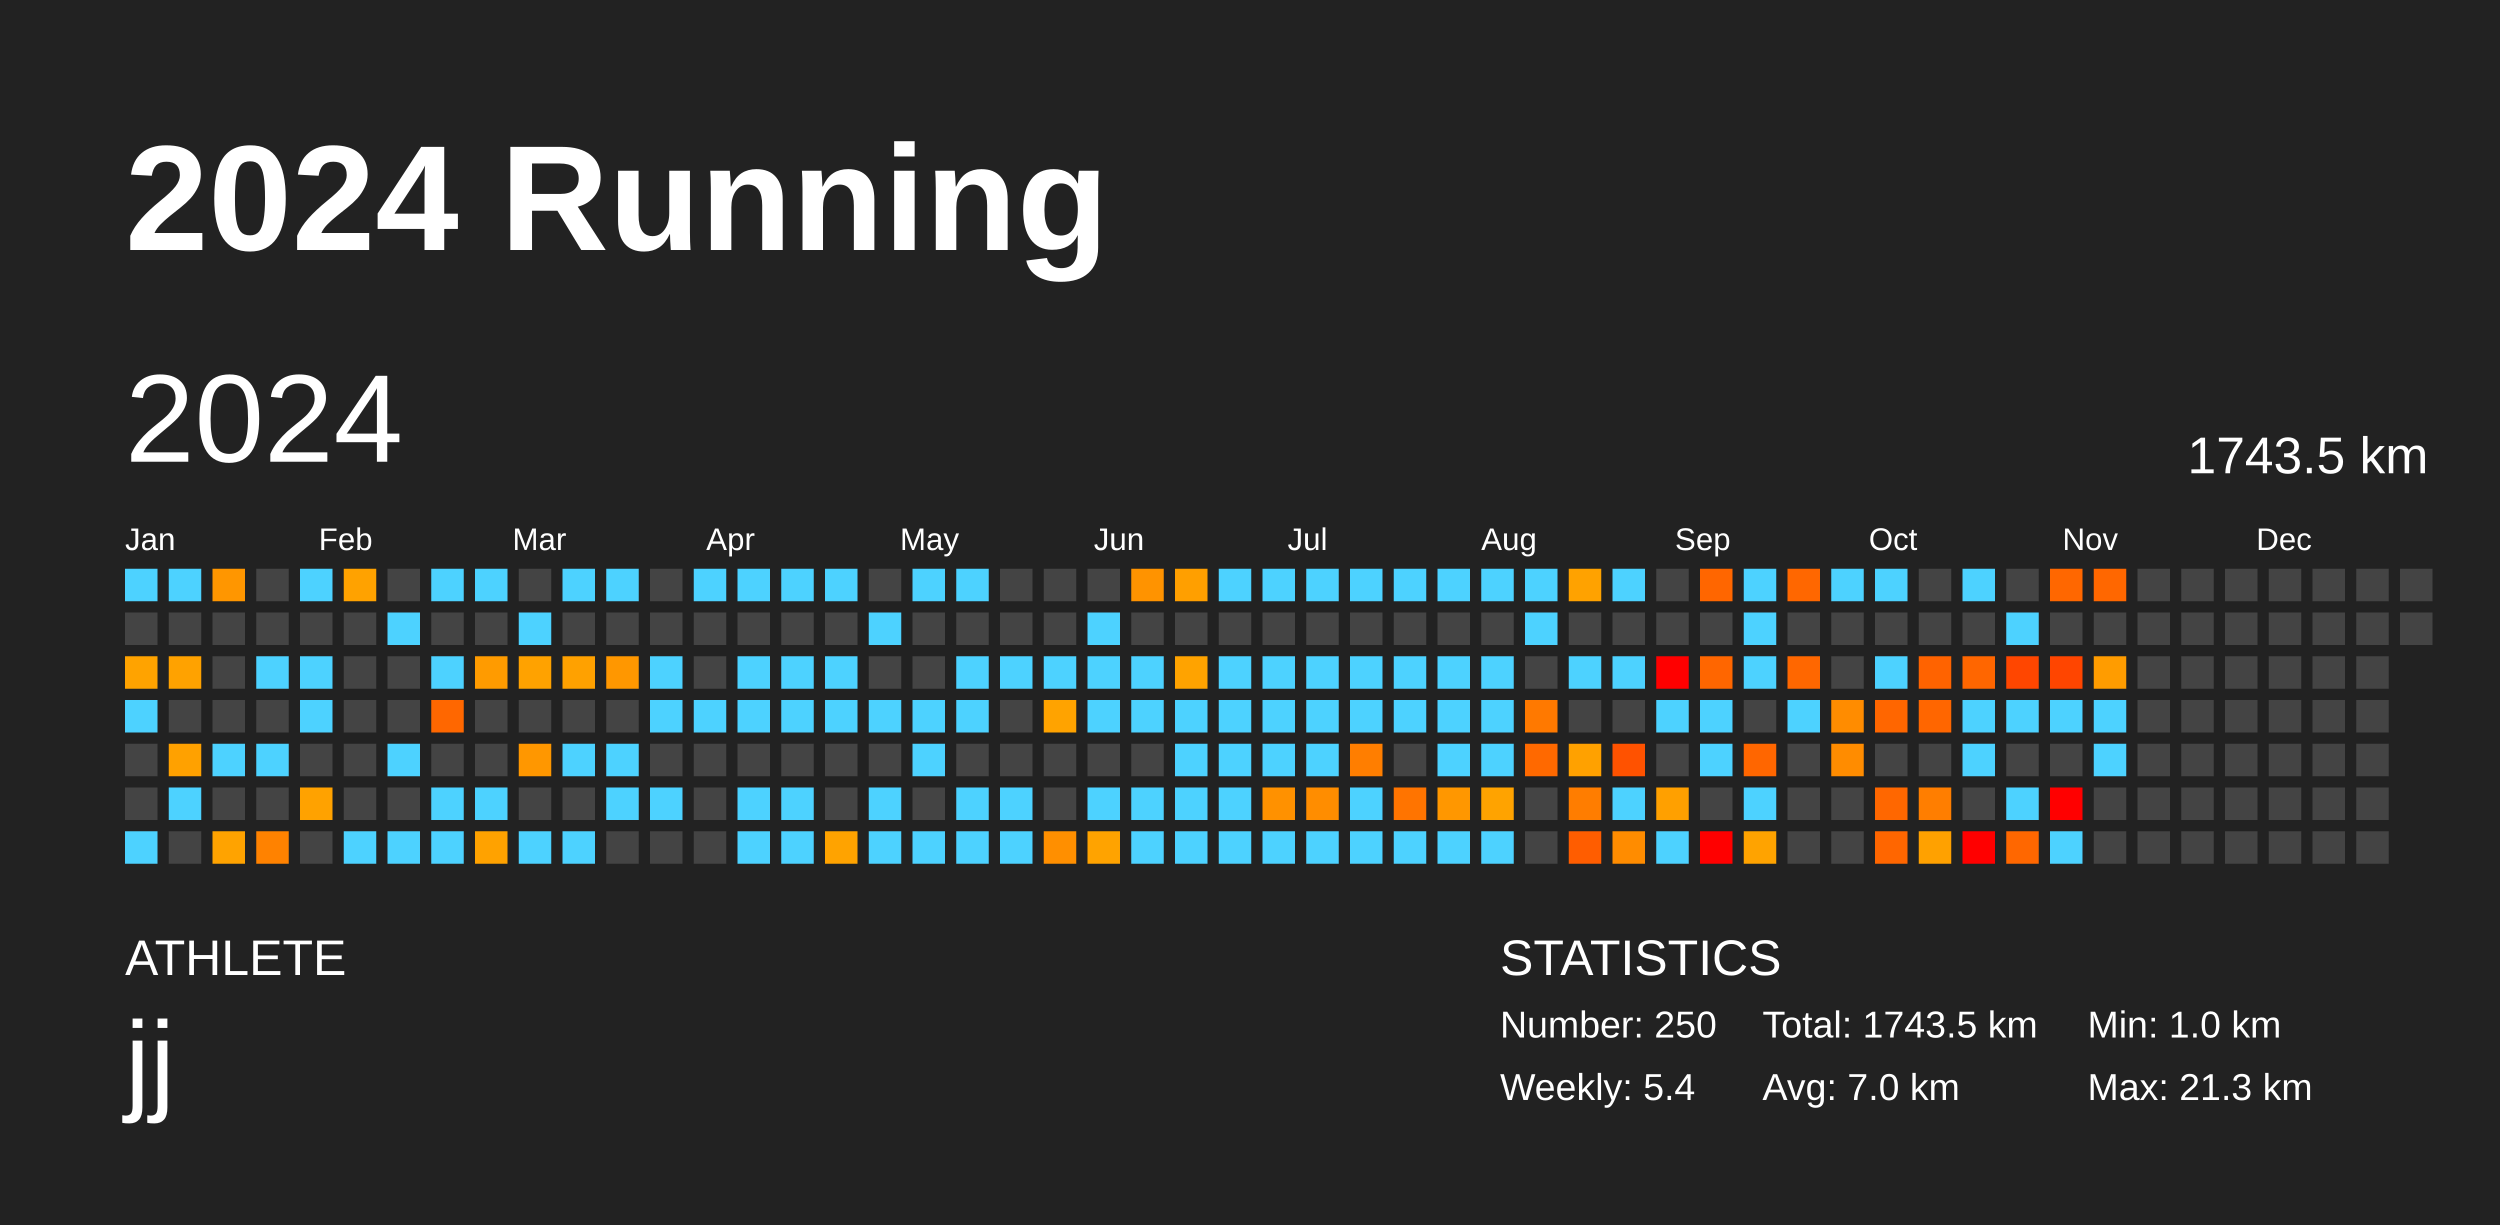
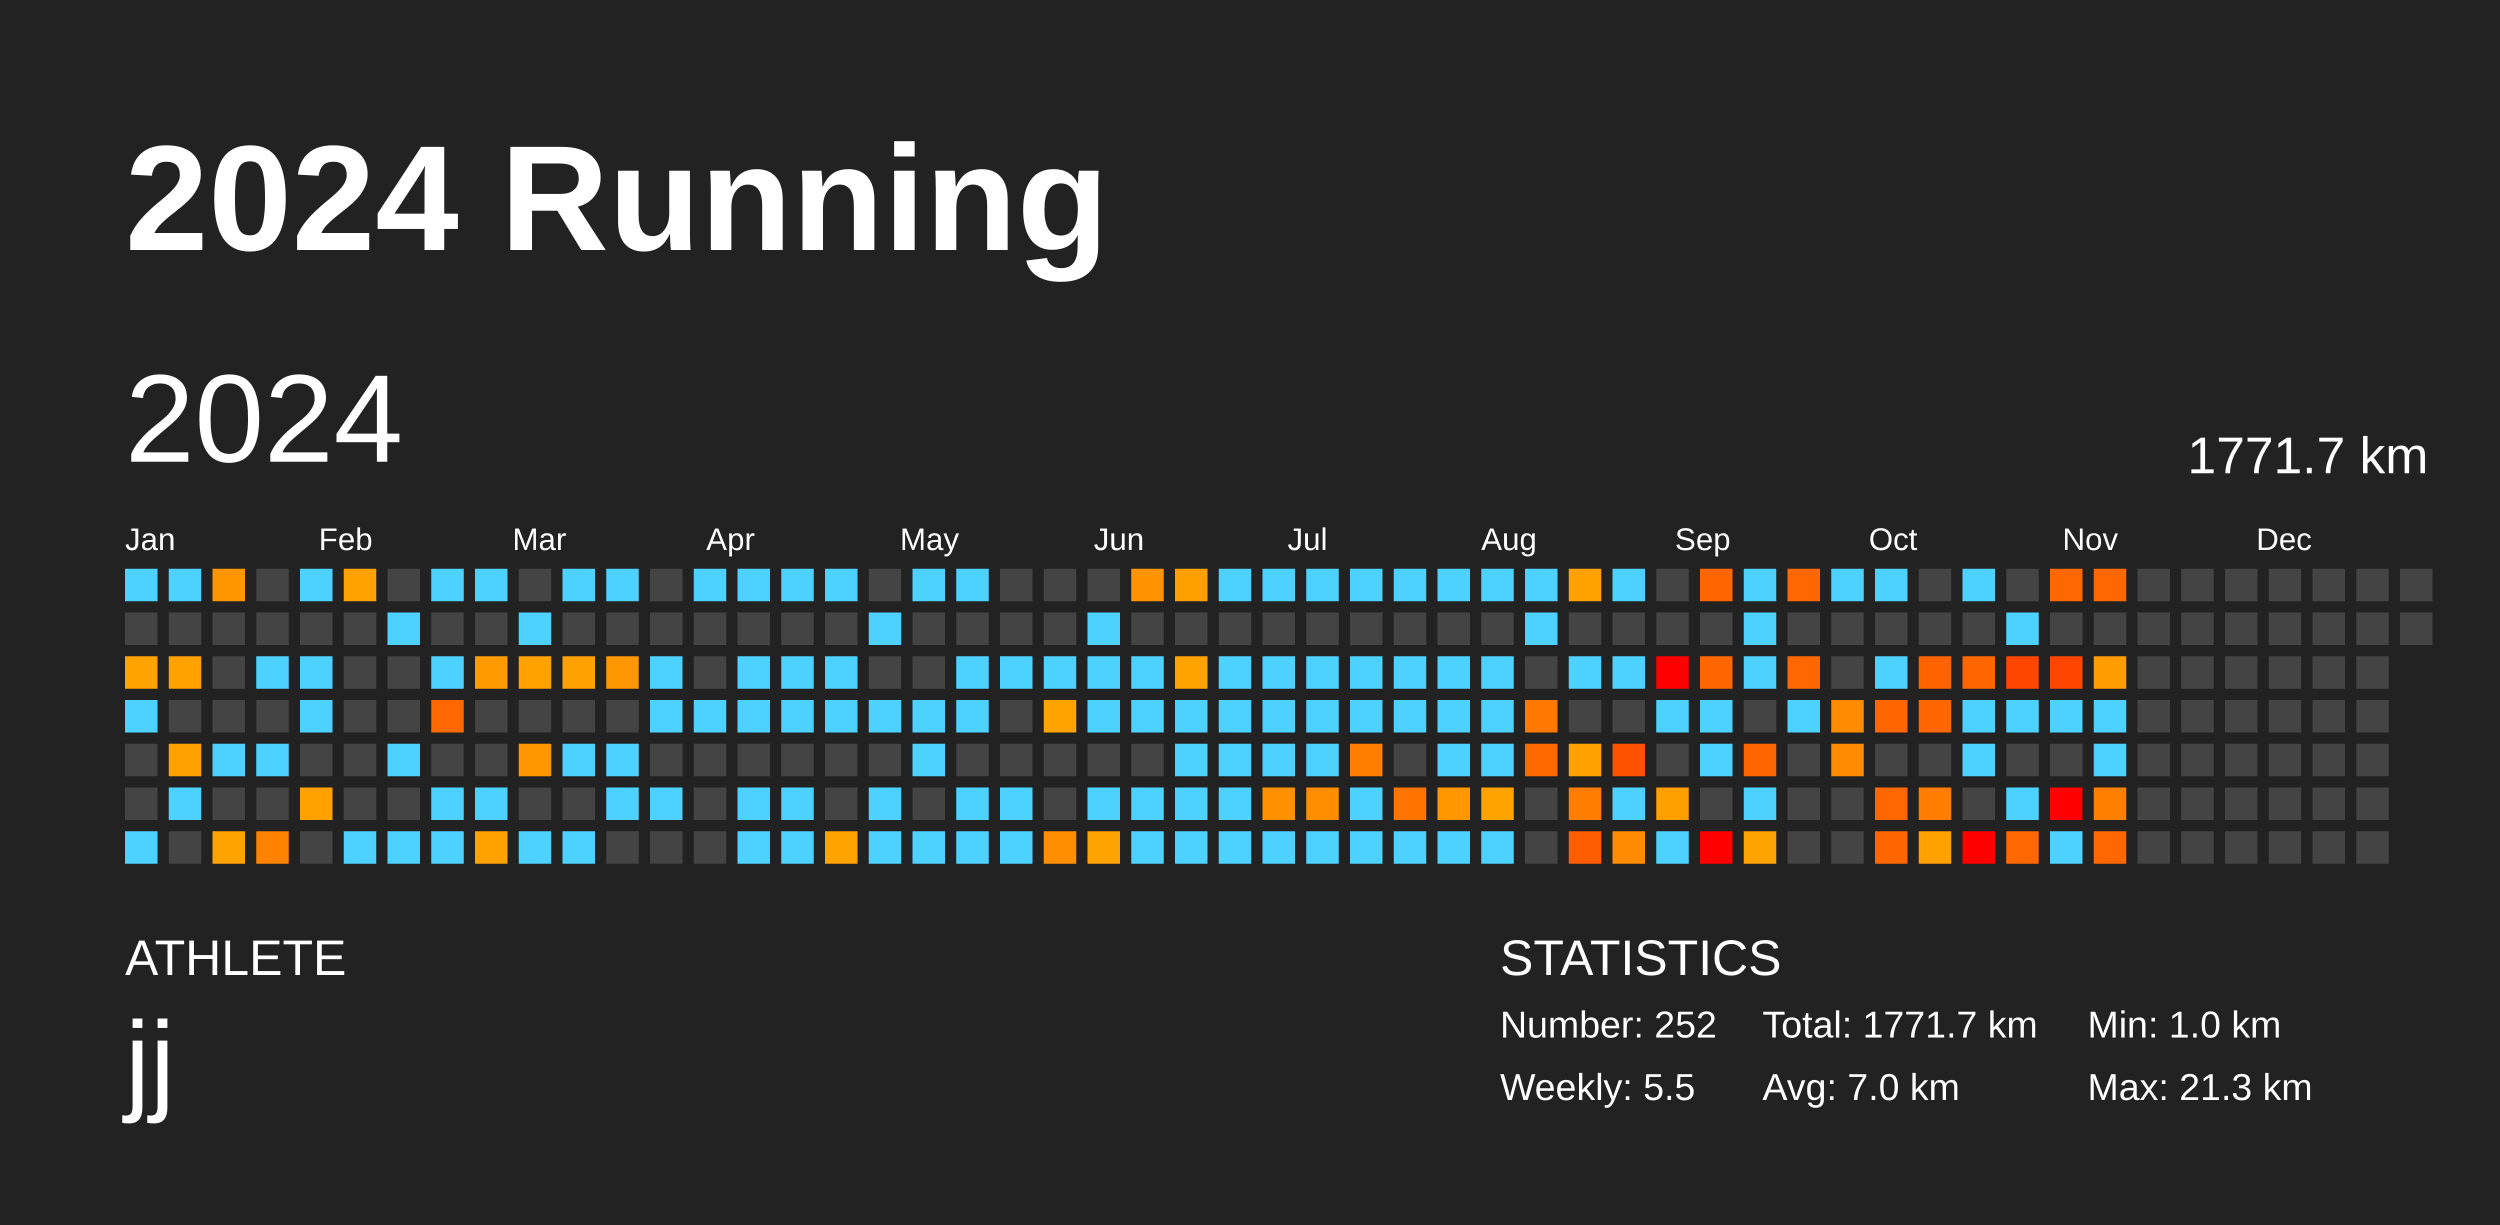
<svg xmlns="http://www.w3.org/2000/svg" baseProfile="full" height="98mm" version="1.1" viewBox="0,0,200,98" width="200mm">
  <defs />
  <rect fill="#222222" height="98" width="200" x="0" y="0" />
  <text fill="#FFFFFF" style="font-size:12px; font-family:Arial; font-weight:bold;" x="10" y="20">2024 Running</text>
  <text fill="#FFFFFF" style="font-size:4px; font-family:Arial" x="10" y="78">ATHLETE</text>
  <text fill="#FFFFFF" style="font-size:9px; font-family:Arial" x="10" y="88">jj</text>
  <text fill="#FFFFFF" style="font-size:4px; font-family:Arial" x="120" y="78">STATISTICS</text>
-   <text fill="#FFFFFF" style="font-size:3px; font-family:Arial" x="120" y="83">Number: 250</text>
-   <text fill="#FFFFFF" style="font-size:3px; font-family:Arial" x="120" y="88">Weekly: 5.4</text>
-   <text fill="#FFFFFF" style="font-size:3px; font-family:Arial" x="141" y="83">Total: 1743.5 km</text>
+   <text fill="#FFFFFF" style="font-size:3px; font-family:Arial" x="120" y="83">Number: 252</text>
+   <text fill="#FFFFFF" style="font-size:3px; font-family:Arial" x="120" y="88">Weekly: 5.5</text>
+   <text fill="#FFFFFF" style="font-size:3px; font-family:Arial" x="141" y="83">Total: 1771.7 km</text>
  <text fill="#FFFFFF" style="font-size:3px; font-family:Arial" x="141" y="88">Avg: 7.0 km</text>
  <text fill="#FFFFFF" style="font-size:3px; font-family:Arial" x="167" y="83">Min: 1.0 km</text>
  <text fill="#FFFFFF" style="font-size:3px; font-family:Arial" x="167" y="88">Max: 21.3 km</text>
  <text dominant-baseline="hanging" fill="#FFFFFF" style="font-size:10.0px; font-family:Arial;" x="10" y="30">2024</text>
-   <text dominant-baseline="hanging" fill="#FFFFFF" style="font-size:4.125px; font-family:Arial;" x="175" y="35">1743.5 km</text>
+   <text dominant-baseline="hanging" fill="#FFFFFF" style="font-size:4.125px; font-family:Arial;" x="175" y="35">1771.7 km</text>
  <text fill="#FFFFFF" style="font-size:2.5px; font-family:Arial" x="10.0" y="44">Jan</text>
  <text fill="#FFFFFF" style="font-size:2.5px; font-family:Arial" x="25.5" y="44">Feb</text>
  <text fill="#FFFFFF" style="font-size:2.5px; font-family:Arial" x="41.0" y="44">Mar</text>
  <text fill="#FFFFFF" style="font-size:2.5px; font-family:Arial" x="56.5" y="44">Apr</text>
  <text fill="#FFFFFF" style="font-size:2.5px; font-family:Arial" x="72.0" y="44">May</text>
  <text fill="#FFFFFF" style="font-size:2.5px; font-family:Arial" x="87.5" y="44">Jun</text>
  <text fill="#FFFFFF" style="font-size:2.5px; font-family:Arial" x="103.0" y="44">Jul</text>
  <text fill="#FFFFFF" style="font-size:2.5px; font-family:Arial" x="118.5" y="44">Aug</text>
  <text fill="#FFFFFF" style="font-size:2.5px; font-family:Arial" x="134.0" y="44">Sep</text>
  <text fill="#FFFFFF" style="font-size:2.5px; font-family:Arial" x="149.5" y="44">Oct</text>
  <text fill="#FFFFFF" style="font-size:2.5px; font-family:Arial" x="165.0" y="44">Nov</text>
  <text fill="#FFFFFF" style="font-size:2.5px; font-family:Arial" x="180.5" y="44">Dec</text>
  <rect fill="#4dd2ff" height="2.6" width="2.6" x="10.0" y="45.5" />
  <rect fill="#444444" height="2.6" width="2.6" x="10.0" y="49.0" />
  <rect fill="#ffa300" height="2.6" width="2.6" x="10.0" y="52.5" />
  <rect fill="#4dd2ff" height="2.6" width="2.6" x="10.0" y="56.0" />
  <rect fill="#444444" height="2.6" width="2.6" x="10.0" y="59.5" />
  <rect fill="#444444" height="2.6" width="2.6" x="10.0" y="63.0" />
  <rect fill="#4dd2ff" height="2.6" width="2.6" x="10.0" y="66.5" />
  <rect fill="#4dd2ff" height="2.6" width="2.6" x="13.5" y="45.5" />
  <rect fill="#444444" height="2.6" width="2.6" x="13.5" y="49.0" />
  <rect fill="#ffa200" height="2.6" width="2.6" x="13.5" y="52.5" />
  <rect fill="#444444" height="2.6" width="2.6" x="13.5" y="56.0" />
  <rect fill="#ffa100" height="2.6" width="2.6" x="13.5" y="59.5" />
  <rect fill="#4dd2ff" height="2.6" width="2.6" x="13.5" y="63.0" />
  <rect fill="#444444" height="2.6" width="2.6" x="13.5" y="66.5" />
  <rect fill="#ff9600" height="2.6" width="2.6" x="17.0" y="45.5" />
  <rect fill="#444444" height="2.6" width="2.6" x="17.0" y="49.0" />
  <rect fill="#444444" height="2.6" width="2.6" x="17.0" y="52.5" />
  <rect fill="#444444" height="2.6" width="2.6" x="17.0" y="56.0" />
  <rect fill="#4dd2ff" height="2.6" width="2.6" x="17.0" y="59.5" />
  <rect fill="#444444" height="2.6" width="2.6" x="17.0" y="63.0" />
  <rect fill="#ffa300" height="2.6" width="2.6" x="17.0" y="66.5" />
  <rect fill="#444444" height="2.6" width="2.6" x="20.5" y="45.5" />
  <rect fill="#444444" height="2.6" width="2.6" x="20.5" y="49.0" />
  <rect fill="#4dd2ff" height="2.6" width="2.6" x="20.5" y="52.5" />
  <rect fill="#444444" height="2.6" width="2.6" x="20.5" y="56.0" />
  <rect fill="#4dd2ff" height="2.6" width="2.6" x="20.5" y="59.5" />
  <rect fill="#444444" height="2.6" width="2.6" x="20.5" y="63.0" />
  <rect fill="#ff8200" height="2.6" width="2.6" x="20.5" y="66.5" />
  <rect fill="#4dd2ff" height="2.6" width="2.6" x="24.0" y="45.5" />
  <rect fill="#444444" height="2.6" width="2.6" x="24.0" y="49.0" />
  <rect fill="#4dd2ff" height="2.6" width="2.6" x="24.0" y="52.5" />
  <rect fill="#4dd2ff" height="2.6" width="2.6" x="24.0" y="56.0" />
  <rect fill="#444444" height="2.6" width="2.6" x="24.0" y="59.5" />
  <rect fill="#ffa200" height="2.6" width="2.6" x="24.0" y="63.0" />
  <rect fill="#444444" height="2.6" width="2.6" x="24.0" y="66.5" />
  <rect fill="#ffa200" height="2.6" width="2.6" x="27.5" y="45.5" />
  <rect fill="#444444" height="2.6" width="2.6" x="27.5" y="49.0" />
  <rect fill="#444444" height="2.6" width="2.6" x="27.5" y="52.5" />
  <rect fill="#444444" height="2.6" width="2.6" x="27.5" y="56.0" />
  <rect fill="#444444" height="2.6" width="2.6" x="27.5" y="59.5" />
  <rect fill="#444444" height="2.6" width="2.6" x="27.5" y="63.0" />
  <rect fill="#4dd2ff" height="2.6" width="2.6" x="27.5" y="66.5" />
  <rect fill="#444444" height="2.6" width="2.6" x="31.0" y="45.5" />
  <rect fill="#4dd2ff" height="2.6" width="2.6" x="31.0" y="49.0" />
  <rect fill="#444444" height="2.6" width="2.6" x="31.0" y="52.5" />
  <rect fill="#444444" height="2.6" width="2.6" x="31.0" y="56.0" />
  <rect fill="#4dd2ff" height="2.6" width="2.6" x="31.0" y="59.5" />
  <rect fill="#444444" height="2.6" width="2.6" x="31.0" y="63.0" />
  <rect fill="#4dd2ff" height="2.6" width="2.6" x="31.0" y="66.5" />
  <rect fill="#4dd2ff" height="2.6" width="2.6" x="34.5" y="45.5" />
  <rect fill="#444444" height="2.6" width="2.6" x="34.5" y="49.0" />
  <rect fill="#4dd2ff" height="2.6" width="2.6" x="34.5" y="52.5" />
  <rect fill="#ff6700" height="2.6" width="2.6" x="34.5" y="56.0" />
  <rect fill="#444444" height="2.6" width="2.6" x="34.5" y="59.5" />
  <rect fill="#4dd2ff" height="2.6" width="2.6" x="34.5" y="63.0" />
  <rect fill="#4dd2ff" height="2.6" width="2.6" x="34.5" y="66.5" />
  <rect fill="#4dd2ff" height="2.6" width="2.6" x="38.0" y="45.5" />
  <rect fill="#444444" height="2.6" width="2.6" x="38.0" y="49.0" />
  <rect fill="#ff9b00" height="2.6" width="2.6" x="38.0" y="52.5" />
  <rect fill="#444444" height="2.6" width="2.6" x="38.0" y="56.0" />
  <rect fill="#444444" height="2.6" width="2.6" x="38.0" y="59.5" />
  <rect fill="#4dd2ff" height="2.6" width="2.6" x="38.0" y="63.0" />
  <rect fill="#ffa200" height="2.6" width="2.6" x="38.0" y="66.5" />
  <rect fill="#444444" height="2.6" width="2.6" x="41.5" y="45.5" />
  <rect fill="#4dd2ff" height="2.6" width="2.6" x="41.5" y="49.0" />
  <rect fill="#ffa200" height="2.6" width="2.6" x="41.5" y="52.5" />
  <rect fill="#444444" height="2.6" width="2.6" x="41.5" y="56.0" />
  <rect fill="#ff9700" height="2.6" width="2.6" x="41.5" y="59.5" />
  <rect fill="#444444" height="2.6" width="2.6" x="41.5" y="63.0" />
  <rect fill="#4dd2ff" height="2.6" width="2.6" x="41.5" y="66.5" />
  <rect fill="#4dd2ff" height="2.6" width="2.6" x="45.0" y="45.5" />
  <rect fill="#444444" height="2.6" width="2.6" x="45.0" y="49.0" />
  <rect fill="#ffa100" height="2.6" width="2.6" x="45.0" y="52.5" />
  <rect fill="#444444" height="2.6" width="2.6" x="45.0" y="56.0" />
  <rect fill="#4dd2ff" height="2.6" width="2.6" x="45.0" y="59.5" />
  <rect fill="#444444" height="2.6" width="2.6" x="45.0" y="63.0" />
  <rect fill="#4dd2ff" height="2.6" width="2.6" x="45.0" y="66.5" />
  <rect fill="#4dd2ff" height="2.6" width="2.6" x="48.5" y="45.5" />
  <rect fill="#444444" height="2.6" width="2.6" x="48.5" y="49.0" />
  <rect fill="#ff9700" height="2.6" width="2.6" x="48.5" y="52.5" />
  <rect fill="#444444" height="2.6" width="2.6" x="48.5" y="56.0" />
  <rect fill="#4dd2ff" height="2.6" width="2.6" x="48.5" y="59.5" />
  <rect fill="#4dd2ff" height="2.6" width="2.6" x="48.5" y="63.0" />
  <rect fill="#444444" height="2.6" width="2.6" x="48.5" y="66.5" />
  <rect fill="#444444" height="2.6" width="2.6" x="52.0" y="45.5" />
  <rect fill="#444444" height="2.6" width="2.6" x="52.0" y="49.0" />
  <rect fill="#4dd2ff" height="2.6" width="2.6" x="52.0" y="52.5" />
  <rect fill="#4dd2ff" height="2.6" width="2.6" x="52.0" y="56.0" />
  <rect fill="#444444" height="2.6" width="2.6" x="52.0" y="59.5" />
  <rect fill="#4dd2ff" height="2.6" width="2.6" x="52.0" y="63.0" />
  <rect fill="#444444" height="2.6" width="2.6" x="52.0" y="66.5" />
  <rect fill="#4dd2ff" height="2.6" width="2.6" x="55.5" y="45.5" />
  <rect fill="#444444" height="2.6" width="2.6" x="55.5" y="49.0" />
  <rect fill="#444444" height="2.6" width="2.6" x="55.5" y="52.5" />
  <rect fill="#4dd2ff" height="2.6" width="2.6" x="55.5" y="56.0" />
  <rect fill="#444444" height="2.6" width="2.6" x="55.5" y="59.5" />
  <rect fill="#444444" height="2.6" width="2.6" x="55.5" y="63.0" />
  <rect fill="#444444" height="2.6" width="2.6" x="55.5" y="66.5" />
  <rect fill="#4dd2ff" height="2.6" width="2.6" x="59.0" y="45.5" />
  <rect fill="#444444" height="2.6" width="2.6" x="59.0" y="49.0" />
  <rect fill="#4dd2ff" height="2.6" width="2.6" x="59.0" y="52.5" />
  <rect fill="#4dd2ff" height="2.6" width="2.6" x="59.0" y="56.0" />
  <rect fill="#444444" height="2.6" width="2.6" x="59.0" y="59.5" />
  <rect fill="#4dd2ff" height="2.6" width="2.6" x="59.0" y="63.0" />
  <rect fill="#4dd2ff" height="2.6" width="2.6" x="59.0" y="66.5" />
  <rect fill="#4dd2ff" height="2.6" width="2.6" x="62.5" y="45.5" />
  <rect fill="#444444" height="2.6" width="2.6" x="62.5" y="49.0" />
  <rect fill="#4dd2ff" height="2.6" width="2.6" x="62.5" y="52.5" />
  <rect fill="#4dd2ff" height="2.6" width="2.6" x="62.5" y="56.0" />
  <rect fill="#444444" height="2.6" width="2.6" x="62.5" y="59.5" />
  <rect fill="#4dd2ff" height="2.6" width="2.6" x="62.5" y="63.0" />
  <rect fill="#4dd2ff" height="2.6" width="2.6" x="62.5" y="66.5" />
  <rect fill="#4dd2ff" height="2.6" width="2.6" x="66.0" y="45.5" />
  <rect fill="#444444" height="2.6" width="2.6" x="66.0" y="49.0" />
  <rect fill="#4dd2ff" height="2.6" width="2.6" x="66.0" y="52.5" />
  <rect fill="#4dd2ff" height="2.6" width="2.6" x="66.0" y="56.0" />
  <rect fill="#444444" height="2.6" width="2.6" x="66.0" y="59.5" />
  <rect fill="#444444" height="2.6" width="2.6" x="66.0" y="63.0" />
  <rect fill="#ffa300" height="2.6" width="2.6" x="66.0" y="66.5" />
  <rect fill="#444444" height="2.6" width="2.6" x="69.5" y="45.5" />
  <rect fill="#4dd2ff" height="2.6" width="2.6" x="69.5" y="49.0" />
  <rect fill="#444444" height="2.6" width="2.6" x="69.5" y="52.5" />
  <rect fill="#4dd2ff" height="2.6" width="2.6" x="69.5" y="56.0" />
  <rect fill="#444444" height="2.6" width="2.6" x="69.5" y="59.5" />
  <rect fill="#4dd2ff" height="2.6" width="2.6" x="69.5" y="63.0" />
  <rect fill="#4dd2ff" height="2.6" width="2.6" x="69.5" y="66.5" />
  <rect fill="#4dd2ff" height="2.6" width="2.6" x="73.0" y="45.5" />
  <rect fill="#444444" height="2.6" width="2.6" x="73.0" y="49.0" />
  <rect fill="#444444" height="2.6" width="2.6" x="73.0" y="52.5" />
  <rect fill="#4dd2ff" height="2.6" width="2.6" x="73.0" y="56.0" />
  <rect fill="#4dd2ff" height="2.6" width="2.6" x="73.0" y="59.5" />
  <rect fill="#444444" height="2.6" width="2.6" x="73.0" y="63.0" />
  <rect fill="#4dd2ff" height="2.6" width="2.6" x="73.0" y="66.5" />
  <rect fill="#4dd2ff" height="2.6" width="2.6" x="76.5" y="45.5" />
  <rect fill="#444444" height="2.6" width="2.6" x="76.5" y="49.0" />
  <rect fill="#4dd2ff" height="2.6" width="2.6" x="76.5" y="52.5" />
  <rect fill="#4dd2ff" height="2.6" width="2.6" x="76.5" y="56.0" />
  <rect fill="#444444" height="2.6" width="2.6" x="76.5" y="59.5" />
  <rect fill="#4dd2ff" height="2.6" width="2.6" x="76.5" y="63.0" />
  <rect fill="#4dd2ff" height="2.6" width="2.6" x="76.5" y="66.5" />
  <rect fill="#444444" height="2.6" width="2.6" x="80.0" y="45.5" />
  <rect fill="#444444" height="2.6" width="2.6" x="80.0" y="49.0" />
  <rect fill="#4dd2ff" height="2.6" width="2.6" x="80.0" y="52.5" />
  <rect fill="#444444" height="2.6" width="2.6" x="80.0" y="56.0" />
  <rect fill="#444444" height="2.6" width="2.6" x="80.0" y="59.5" />
  <rect fill="#4dd2ff" height="2.6" width="2.6" x="80.0" y="63.0" />
  <rect fill="#4dd2ff" height="2.6" width="2.6" x="80.0" y="66.5" />
  <rect fill="#444444" height="2.6" width="2.6" x="83.5" y="45.5" />
  <rect fill="#444444" height="2.6" width="2.6" x="83.5" y="49.0" />
  <rect fill="#4dd2ff" height="2.6" width="2.6" x="83.5" y="52.5" />
  <rect fill="#ffa300" height="2.6" width="2.6" x="83.5" y="56.0" />
  <rect fill="#444444" height="2.6" width="2.6" x="83.5" y="59.5" />
  <rect fill="#444444" height="2.6" width="2.6" x="83.5" y="63.0" />
  <rect fill="#ff8f00" height="2.6" width="2.6" x="83.5" y="66.5" />
  <rect fill="#444444" height="2.6" width="2.6" x="87.0" y="45.5" />
  <rect fill="#4dd2ff" height="2.6" width="2.6" x="87.0" y="49.0" />
  <rect fill="#4dd2ff" height="2.6" width="2.6" x="87.0" y="52.5" />
  <rect fill="#4dd2ff" height="2.6" width="2.6" x="87.0" y="56.0" />
  <rect fill="#444444" height="2.6" width="2.6" x="87.0" y="59.5" />
  <rect fill="#4dd2ff" height="2.6" width="2.6" x="87.0" y="63.0" />
  <rect fill="#ffa300" height="2.6" width="2.6" x="87.0" y="66.5" />
  <rect fill="#ff9300" height="2.6" width="2.6" x="90.5" y="45.5" />
  <rect fill="#444444" height="2.6" width="2.6" x="90.5" y="49.0" />
  <rect fill="#4dd2ff" height="2.6" width="2.6" x="90.5" y="52.5" />
  <rect fill="#4dd2ff" height="2.6" width="2.6" x="90.5" y="56.0" />
  <rect fill="#444444" height="2.6" width="2.6" x="90.5" y="59.5" />
  <rect fill="#4dd2ff" height="2.6" width="2.6" x="90.5" y="63.0" />
  <rect fill="#4dd2ff" height="2.6" width="2.6" x="90.5" y="66.5" />
  <rect fill="#ff9f00" height="2.6" width="2.6" x="94.0" y="45.5" />
  <rect fill="#444444" height="2.6" width="2.6" x="94.0" y="49.0" />
  <rect fill="#ffa300" height="2.6" width="2.6" x="94.0" y="52.5" />
  <rect fill="#4dd2ff" height="2.6" width="2.6" x="94.0" y="56.0" />
  <rect fill="#4dd2ff" height="2.6" width="2.6" x="94.0" y="59.5" />
  <rect fill="#4dd2ff" height="2.6" width="2.6" x="94.0" y="63.0" />
  <rect fill="#4dd2ff" height="2.6" width="2.6" x="94.0" y="66.5" />
  <rect fill="#4dd2ff" height="2.6" width="2.6" x="97.5" y="45.5" />
  <rect fill="#444444" height="2.6" width="2.6" x="97.5" y="49.0" />
  <rect fill="#4dd2ff" height="2.6" width="2.6" x="97.5" y="52.5" />
  <rect fill="#4dd2ff" height="2.6" width="2.6" x="97.5" y="56.0" />
  <rect fill="#4dd2ff" height="2.6" width="2.6" x="97.5" y="59.5" />
  <rect fill="#4dd2ff" height="2.6" width="2.6" x="97.5" y="63.0" />
  <rect fill="#4dd2ff" height="2.6" width="2.6" x="97.5" y="66.5" />
  <rect fill="#4dd2ff" height="2.6" width="2.6" x="101.0" y="45.5" />
  <rect fill="#444444" height="2.6" width="2.6" x="101.0" y="49.0" />
  <rect fill="#4dd2ff" height="2.6" width="2.6" x="101.0" y="52.5" />
  <rect fill="#4dd2ff" height="2.6" width="2.6" x="101.0" y="56.0" />
  <rect fill="#4dd2ff" height="2.6" width="2.6" x="101.0" y="59.5" />
  <rect fill="#ff9100" height="2.6" width="2.6" x="101.0" y="63.0" />
  <rect fill="#4dd2ff" height="2.6" width="2.6" x="101.0" y="66.5" />
  <rect fill="#4dd2ff" height="2.6" width="2.6" x="104.5" y="45.5" />
  <rect fill="#444444" height="2.6" width="2.6" x="104.5" y="49.0" />
  <rect fill="#4dd2ff" height="2.6" width="2.6" x="104.5" y="52.5" />
  <rect fill="#4dd2ff" height="2.6" width="2.6" x="104.5" y="56.0" />
  <rect fill="#4dd2ff" height="2.6" width="2.6" x="104.5" y="59.5" />
  <rect fill="#ff8d00" height="2.6" width="2.6" x="104.5" y="63.0" />
  <rect fill="#4dd2ff" height="2.6" width="2.6" x="104.5" y="66.5" />
  <rect fill="#4dd2ff" height="2.6" width="2.6" x="108.0" y="45.5" />
  <rect fill="#444444" height="2.6" width="2.6" x="108.0" y="49.0" />
  <rect fill="#4dd2ff" height="2.6" width="2.6" x="108.0" y="52.5" />
  <rect fill="#4dd2ff" height="2.6" width="2.6" x="108.0" y="56.0" />
  <rect fill="#ff7e00" height="2.6" width="2.6" x="108.0" y="59.5" />
  <rect fill="#4dd2ff" height="2.6" width="2.6" x="108.0" y="63.0" />
  <rect fill="#4dd2ff" height="2.6" width="2.6" x="108.0" y="66.5" />
  <rect fill="#4dd2ff" height="2.6" width="2.6" x="111.5" y="45.5" />
  <rect fill="#444444" height="2.6" width="2.6" x="111.5" y="49.0" />
  <rect fill="#4dd2ff" height="2.6" width="2.6" x="111.5" y="52.5" />
  <rect fill="#4dd2ff" height="2.6" width="2.6" x="111.5" y="56.0" />
  <rect fill="#444444" height="2.6" width="2.6" x="111.5" y="59.5" />
  <rect fill="#ff7400" height="2.6" width="2.6" x="111.5" y="63.0" />
  <rect fill="#4dd2ff" height="2.6" width="2.6" x="111.5" y="66.5" />
  <rect fill="#4dd2ff" height="2.6" width="2.6" x="115.0" y="45.5" />
  <rect fill="#444444" height="2.6" width="2.6" x="115.0" y="49.0" />
  <rect fill="#4dd2ff" height="2.6" width="2.6" x="115.0" y="52.5" />
  <rect fill="#4dd2ff" height="2.6" width="2.6" x="115.0" y="56.0" />
  <rect fill="#4dd2ff" height="2.6" width="2.6" x="115.0" y="59.5" />
  <rect fill="#ff9700" height="2.6" width="2.6" x="115.0" y="63.0" />
  <rect fill="#4dd2ff" height="2.6" width="2.6" x="115.0" y="66.5" />
  <rect fill="#4dd2ff" height="2.6" width="2.6" x="118.5" y="45.5" />
  <rect fill="#444444" height="2.6" width="2.6" x="118.5" y="49.0" />
  <rect fill="#4dd2ff" height="2.6" width="2.6" x="118.5" y="52.5" />
  <rect fill="#4dd2ff" height="2.6" width="2.6" x="118.5" y="56.0" />
  <rect fill="#4dd2ff" height="2.6" width="2.6" x="118.5" y="59.5" />
  <rect fill="#ffa300" height="2.6" width="2.6" x="118.5" y="63.0" />
  <rect fill="#4dd2ff" height="2.6" width="2.6" x="118.5" y="66.5" />
  <rect fill="#4dd2ff" height="2.6" width="2.6" x="122.0" y="45.5" />
  <rect fill="#4dd2ff" height="2.6" width="2.6" x="122.0" y="49.0" />
  <rect fill="#444444" height="2.6" width="2.6" x="122.0" y="52.5" />
  <rect fill="#ff7900" height="2.6" width="2.6" x="122.0" y="56.0" />
  <rect fill="#ff6900" height="2.6" width="2.6" x="122.0" y="59.5" />
  <rect fill="#444444" height="2.6" width="2.6" x="122.0" y="63.0" />
  <rect fill="#444444" height="2.6" width="2.6" x="122.0" y="66.5" />
  <rect fill="#ffa200" height="2.6" width="2.6" x="125.5" y="45.5" />
  <rect fill="#444444" height="2.6" width="2.6" x="125.5" y="49.0" />
  <rect fill="#4dd2ff" height="2.6" width="2.6" x="125.5" y="52.5" />
  <rect fill="#444444" height="2.6" width="2.6" x="125.5" y="56.0" />
  <rect fill="#ffa100" height="2.6" width="2.6" x="125.5" y="59.5" />
  <rect fill="#ff7d00" height="2.6" width="2.6" x="125.5" y="63.0" />
  <rect fill="#ff5d00" height="2.6" width="2.6" x="125.5" y="66.5" />
  <rect fill="#4dd2ff" height="2.6" width="2.6" x="129.0" y="45.5" />
  <rect fill="#444444" height="2.6" width="2.6" x="129.0" y="49.0" />
  <rect fill="#4dd2ff" height="2.6" width="2.6" x="129.0" y="52.5" />
  <rect fill="#444444" height="2.6" width="2.6" x="129.0" y="56.0" />
  <rect fill="#ff5200" height="2.6" width="2.6" x="129.0" y="59.5" />
  <rect fill="#4dd2ff" height="2.6" width="2.6" x="129.0" y="63.0" />
  <rect fill="#ff8c00" height="2.6" width="2.6" x="129.0" y="66.5" />
  <rect fill="#444444" height="2.6" width="2.6" x="132.5" y="45.5" />
  <rect fill="#444444" height="2.6" width="2.6" x="132.5" y="49.0" />
  <rect fill="red" height="2.6" width="2.6" x="132.5" y="52.5" />
  <rect fill="#4dd2ff" height="2.6" width="2.6" x="132.5" y="56.0" />
  <rect fill="#444444" height="2.6" width="2.6" x="132.5" y="59.5" />
  <rect fill="#ffa000" height="2.6" width="2.6" x="132.5" y="63.0" />
  <rect fill="#4dd2ff" height="2.6" width="2.6" x="132.5" y="66.5" />
  <rect fill="#ff6600" height="2.6" width="2.6" x="136.0" y="45.5" />
  <rect fill="#444444" height="2.6" width="2.6" x="136.0" y="49.0" />
  <rect fill="#ff6600" height="2.6" width="2.6" x="136.0" y="52.5" />
  <rect fill="#4dd2ff" height="2.6" width="2.6" x="136.0" y="56.0" />
  <rect fill="#4dd2ff" height="2.6" width="2.6" x="136.0" y="59.5" />
  <rect fill="#444444" height="2.6" width="2.6" x="136.0" y="63.0" />
  <rect fill="red" height="2.6" width="2.6" x="136.0" y="66.5" />
  <rect fill="#4dd2ff" height="2.6" width="2.6" x="139.5" y="45.5" />
  <rect fill="#4dd2ff" height="2.6" width="2.6" x="139.5" y="49.0" />
  <rect fill="#4dd2ff" height="2.6" width="2.6" x="139.5" y="52.5" />
  <rect fill="#444444" height="2.6" width="2.6" x="139.5" y="56.0" />
  <rect fill="#ff6600" height="2.6" width="2.6" x="139.5" y="59.5" />
  <rect fill="#4dd2ff" height="2.6" width="2.6" x="139.5" y="63.0" />
  <rect fill="#ffa300" height="2.6" width="2.6" x="139.5" y="66.5" />
  <rect fill="#ff6700" height="2.6" width="2.6" x="143.0" y="45.5" />
  <rect fill="#444444" height="2.6" width="2.6" x="143.0" y="49.0" />
  <rect fill="#ff6700" height="2.6" width="2.6" x="143.0" y="52.5" />
  <rect fill="#4dd2ff" height="2.6" width="2.6" x="143.0" y="56.0" />
  <rect fill="#444444" height="2.6" width="2.6" x="143.0" y="59.5" />
  <rect fill="#444444" height="2.6" width="2.6" x="143.0" y="63.0" />
  <rect fill="#444444" height="2.6" width="2.6" x="143.0" y="66.5" />
  <rect fill="#4dd2ff" height="2.6" width="2.6" x="146.5" y="45.5" />
  <rect fill="#444444" height="2.6" width="2.6" x="146.5" y="49.0" />
  <rect fill="#444444" height="2.6" width="2.6" x="146.5" y="52.5" />
  <rect fill="#ff8c00" height="2.6" width="2.6" x="146.5" y="56.0" />
  <rect fill="#ff8c00" height="2.6" width="2.6" x="146.5" y="59.5" />
  <rect fill="#444444" height="2.6" width="2.6" x="146.5" y="63.0" />
  <rect fill="#444444" height="2.6" width="2.6" x="146.5" y="66.5" />
  <rect fill="#4dd2ff" height="2.6" width="2.6" x="150.0" y="45.5" />
  <rect fill="#444444" height="2.6" width="2.6" x="150.0" y="49.0" />
  <rect fill="#4dd2ff" height="2.6" width="2.6" x="150.0" y="52.5" />
  <rect fill="#ff6600" height="2.6" width="2.6" x="150.0" y="56.0" />
  <rect fill="#444444" height="2.6" width="2.6" x="150.0" y="59.5" />
  <rect fill="#ff6700" height="2.6" width="2.6" x="150.0" y="63.0" />
  <rect fill="#ff6600" height="2.6" width="2.6" x="150.0" y="66.5" />
  <rect fill="#444444" height="2.6" width="2.6" x="153.5" y="45.5" />
  <rect fill="#444444" height="2.6" width="2.6" x="153.5" y="49.0" />
  <rect fill="#ff6300" height="2.6" width="2.6" x="153.5" y="52.5" />
  <rect fill="#ff6600" height="2.6" width="2.6" x="153.5" y="56.0" />
  <rect fill="#444444" height="2.6" width="2.6" x="153.5" y="59.5" />
  <rect fill="#ff7e00" height="2.6" width="2.6" x="153.5" y="63.0" />
  <rect fill="#ffa100" height="2.6" width="2.6" x="153.5" y="66.5" />
  <rect fill="#4dd2ff" height="2.6" width="2.6" x="157.0" y="45.5" />
  <rect fill="#444444" height="2.6" width="2.6" x="157.0" y="49.0" />
  <rect fill="#ff6600" height="2.6" width="2.6" x="157.0" y="52.5" />
  <rect fill="#4dd2ff" height="2.6" width="2.6" x="157.0" y="56.0" />
  <rect fill="#4dd2ff" height="2.6" width="2.6" x="157.0" y="59.5" />
  <rect fill="#444444" height="2.6" width="2.6" x="157.0" y="63.0" />
  <rect fill="red" height="2.6" width="2.6" x="157.0" y="66.5" />
  <rect fill="#444444" height="2.6" width="2.6" x="160.5" y="45.5" />
  <rect fill="#4dd2ff" height="2.6" width="2.6" x="160.5" y="49.0" />
  <rect fill="#ff4600" height="2.6" width="2.6" x="160.5" y="52.5" />
  <rect fill="#4dd2ff" height="2.6" width="2.6" x="160.5" y="56.0" />
  <rect fill="#444444" height="2.6" width="2.6" x="160.5" y="59.5" />
  <rect fill="#4dd2ff" height="2.6" width="2.6" x="160.5" y="63.0" />
  <rect fill="#ff6700" height="2.6" width="2.6" x="160.5" y="66.5" />
  <rect fill="#ff6700" height="2.6" width="2.6" x="164.0" y="45.5" />
  <rect fill="#444444" height="2.6" width="2.6" x="164.0" y="49.0" />
  <rect fill="#ff4500" height="2.6" width="2.6" x="164.0" y="52.5" />
  <rect fill="#4dd2ff" height="2.6" width="2.6" x="164.0" y="56.0" />
  <rect fill="#444444" height="2.6" width="2.6" x="164.0" y="59.5" />
  <rect fill="red" height="2.6" width="2.6" x="164.0" y="63.0" />
  <rect fill="#4dd2ff" height="2.6" width="2.6" x="164.0" y="66.5" />
  <rect fill="#ff6700" height="2.6" width="2.6" x="167.5" y="45.5" />
  <rect fill="#444444" height="2.6" width="2.6" x="167.5" y="49.0" />
  <rect fill="#ff9c00" height="2.6" width="2.6" x="167.5" y="52.5" />
  <rect fill="#4dd2ff" height="2.6" width="2.6" x="167.5" y="56.0" />
  <rect fill="#4dd2ff" height="2.6" width="2.6" x="167.5" y="59.5" />
-   <rect fill="#444444" height="2.6" width="2.6" x="167.5" y="63.0" />
-   <rect fill="#444444" height="2.6" width="2.6" x="167.5" y="66.5" />
+   <rect fill="#ff8000" height="2.6" width="2.6" x="167.5" y="63.0" />
+   <rect fill="#ff6700" height="2.6" width="2.6" x="167.5" y="66.5" />
  <rect fill="#444444" height="2.6" width="2.6" x="171.0" y="45.5" />
  <rect fill="#444444" height="2.6" width="2.6" x="171.0" y="49.0" />
  <rect fill="#444444" height="2.6" width="2.6" x="171.0" y="52.5" />
  <rect fill="#444444" height="2.6" width="2.6" x="171.0" y="56.0" />
  <rect fill="#444444" height="2.6" width="2.6" x="171.0" y="59.5" />
  <rect fill="#444444" height="2.6" width="2.6" x="171.0" y="63.0" />
  <rect fill="#444444" height="2.6" width="2.6" x="171.0" y="66.5" />
  <rect fill="#444444" height="2.6" width="2.6" x="174.5" y="45.5" />
  <rect fill="#444444" height="2.6" width="2.6" x="174.5" y="49.0" />
  <rect fill="#444444" height="2.6" width="2.6" x="174.5" y="52.5" />
  <rect fill="#444444" height="2.6" width="2.6" x="174.5" y="56.0" />
  <rect fill="#444444" height="2.6" width="2.6" x="174.5" y="59.5" />
  <rect fill="#444444" height="2.6" width="2.6" x="174.5" y="63.0" />
  <rect fill="#444444" height="2.6" width="2.6" x="174.5" y="66.5" />
  <rect fill="#444444" height="2.6" width="2.6" x="178.0" y="45.5" />
  <rect fill="#444444" height="2.6" width="2.6" x="178.0" y="49.0" />
  <rect fill="#444444" height="2.6" width="2.6" x="178.0" y="52.5" />
  <rect fill="#444444" height="2.6" width="2.6" x="178.0" y="56.0" />
  <rect fill="#444444" height="2.6" width="2.6" x="178.0" y="59.5" />
  <rect fill="#444444" height="2.6" width="2.6" x="178.0" y="63.0" />
  <rect fill="#444444" height="2.6" width="2.6" x="178.0" y="66.5" />
  <rect fill="#444444" height="2.6" width="2.6" x="181.5" y="45.5" />
  <rect fill="#444444" height="2.6" width="2.6" x="181.5" y="49.0" />
  <rect fill="#444444" height="2.6" width="2.6" x="181.5" y="52.5" />
  <rect fill="#444444" height="2.6" width="2.6" x="181.5" y="56.0" />
  <rect fill="#444444" height="2.6" width="2.6" x="181.5" y="59.5" />
  <rect fill="#444444" height="2.6" width="2.6" x="181.5" y="63.0" />
  <rect fill="#444444" height="2.6" width="2.6" x="181.5" y="66.5" />
  <rect fill="#444444" height="2.6" width="2.6" x="185.0" y="45.5" />
  <rect fill="#444444" height="2.6" width="2.6" x="185.0" y="49.0" />
  <rect fill="#444444" height="2.6" width="2.6" x="185.0" y="52.5" />
  <rect fill="#444444" height="2.6" width="2.6" x="185.0" y="56.0" />
  <rect fill="#444444" height="2.6" width="2.6" x="185.0" y="59.5" />
  <rect fill="#444444" height="2.6" width="2.6" x="185.0" y="63.0" />
  <rect fill="#444444" height="2.6" width="2.6" x="185.0" y="66.5" />
  <rect fill="#444444" height="2.6" width="2.6" x="188.5" y="45.5" />
  <rect fill="#444444" height="2.6" width="2.6" x="188.5" y="49.0" />
  <rect fill="#444444" height="2.6" width="2.6" x="188.5" y="52.5" />
  <rect fill="#444444" height="2.6" width="2.6" x="188.5" y="56.0" />
  <rect fill="#444444" height="2.6" width="2.6" x="188.5" y="59.5" />
  <rect fill="#444444" height="2.6" width="2.6" x="188.5" y="63.0" />
  <rect fill="#444444" height="2.6" width="2.6" x="188.5" y="66.5" />
  <rect fill="#444444" height="2.6" width="2.6" x="192.0" y="45.5" />
  <rect fill="#444444" height="2.6" width="2.6" x="192.0" y="49.0" />
</svg>
